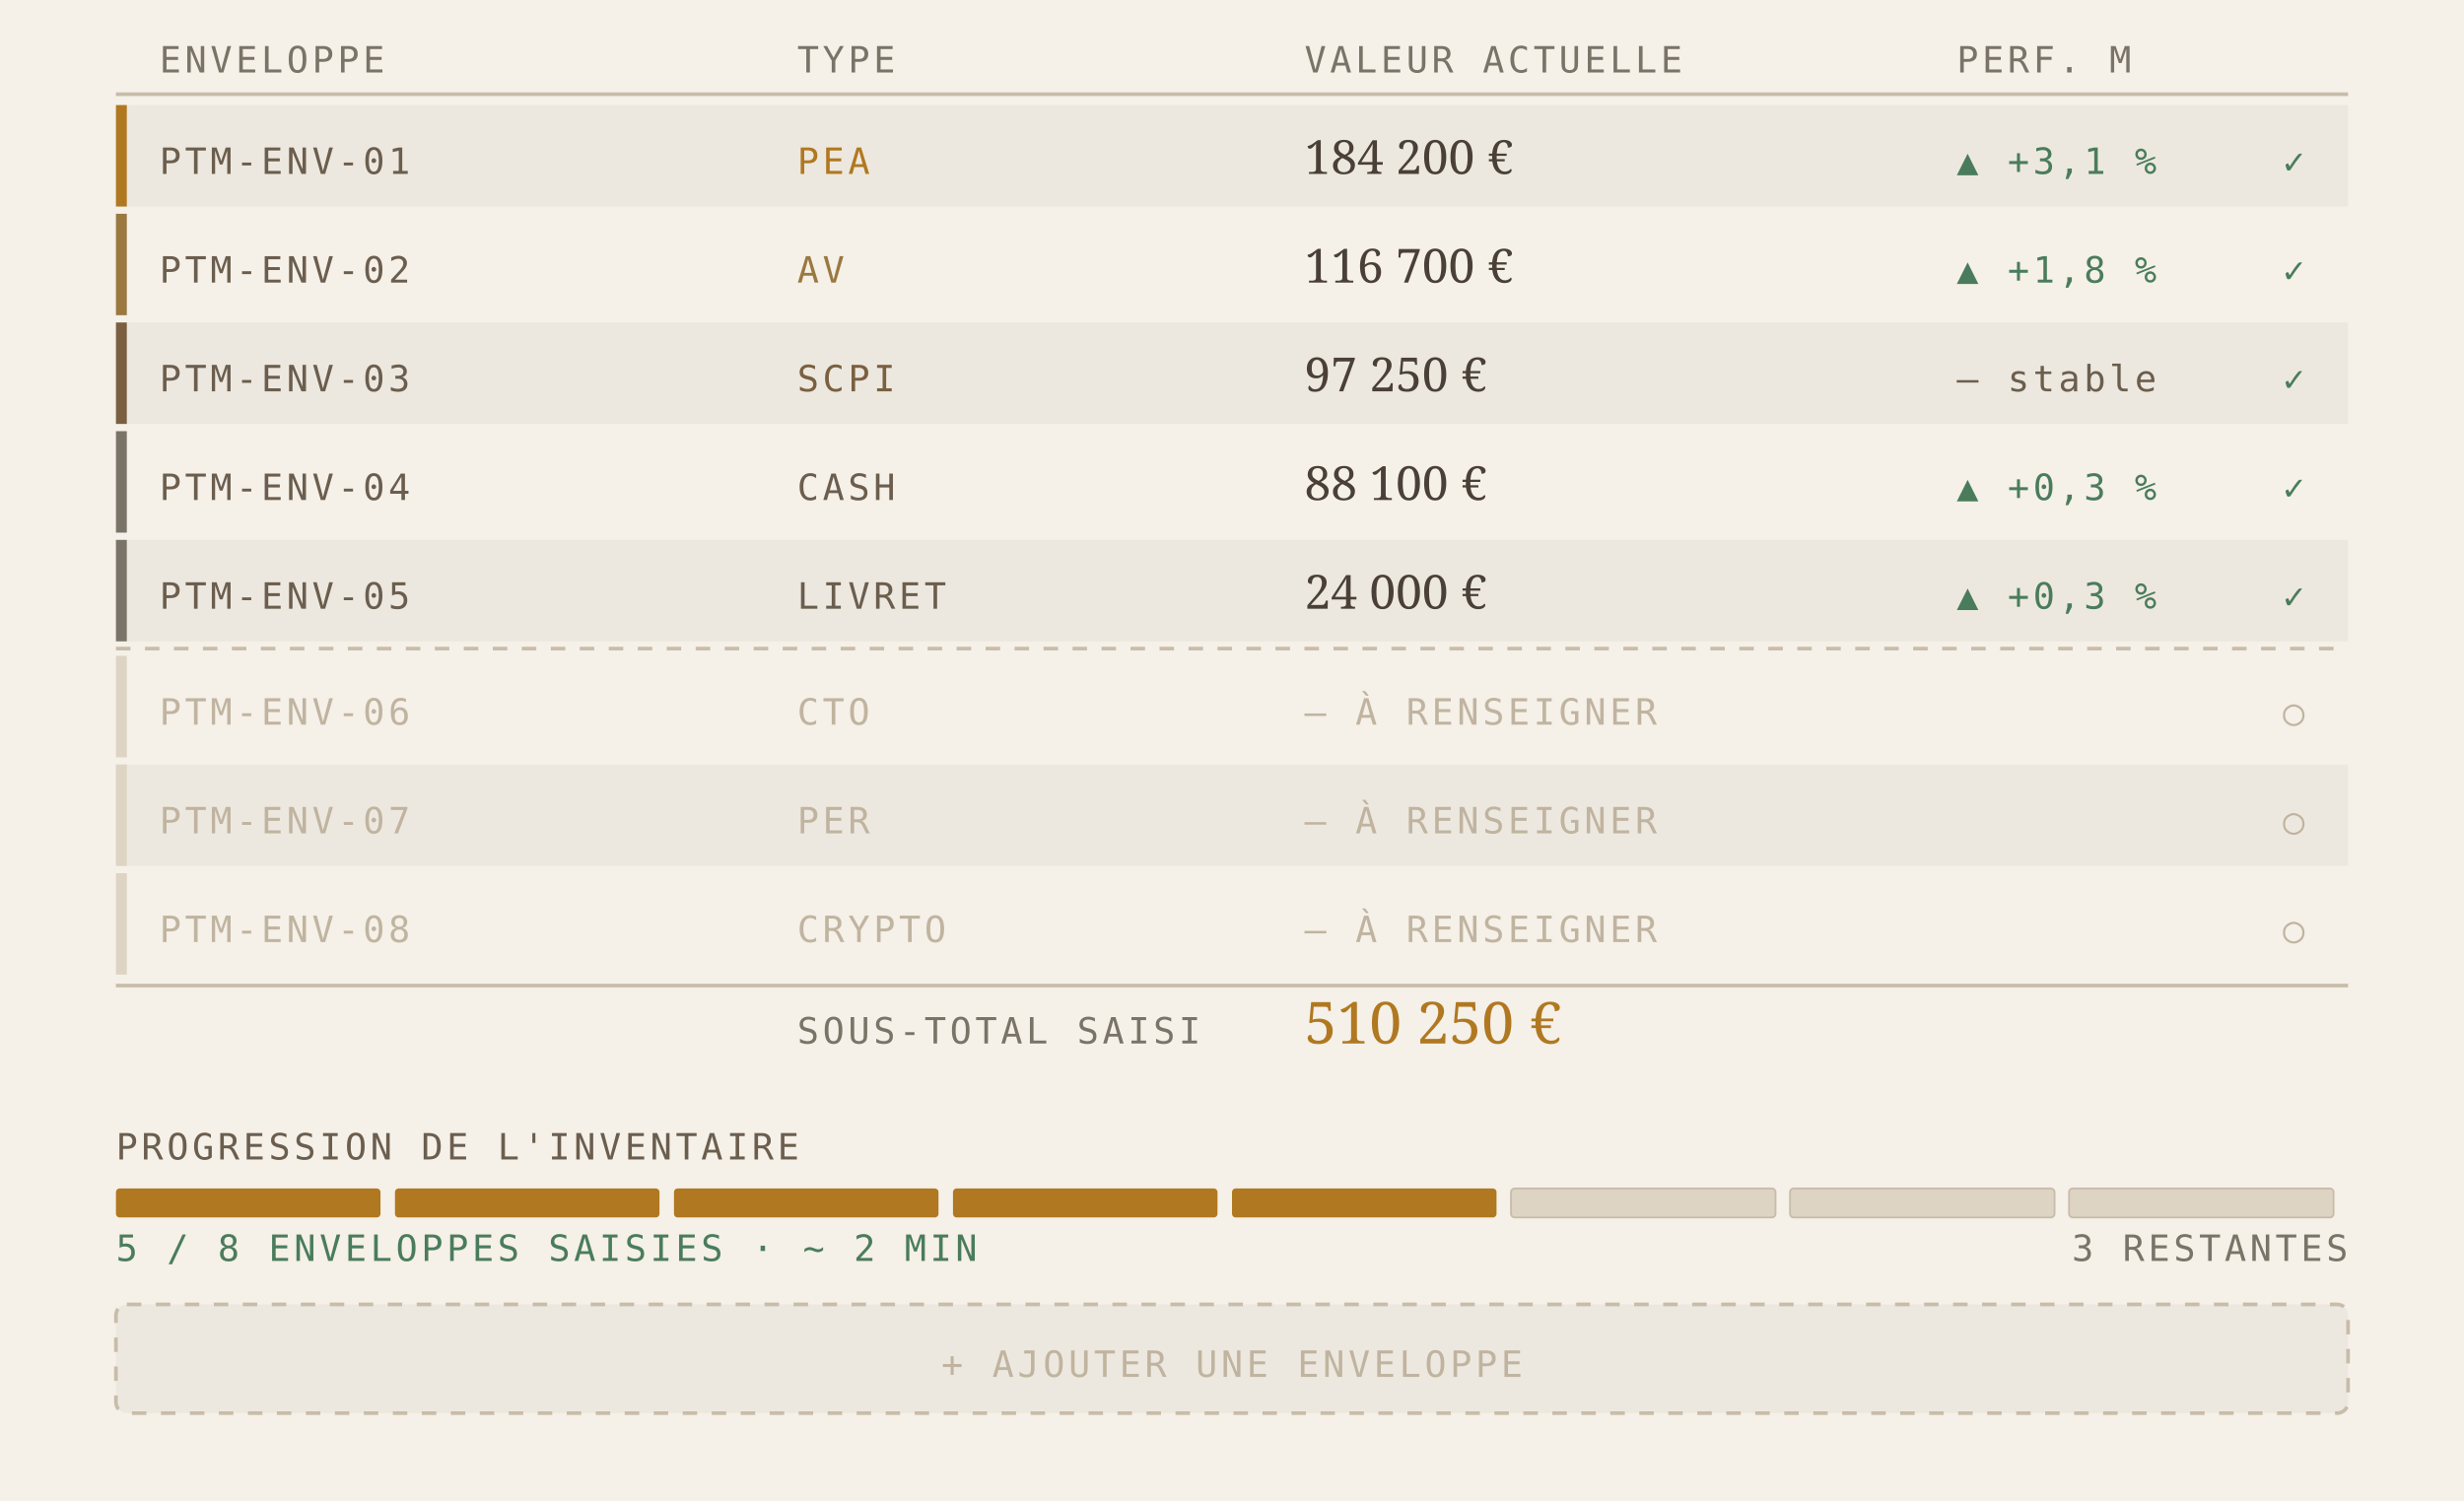
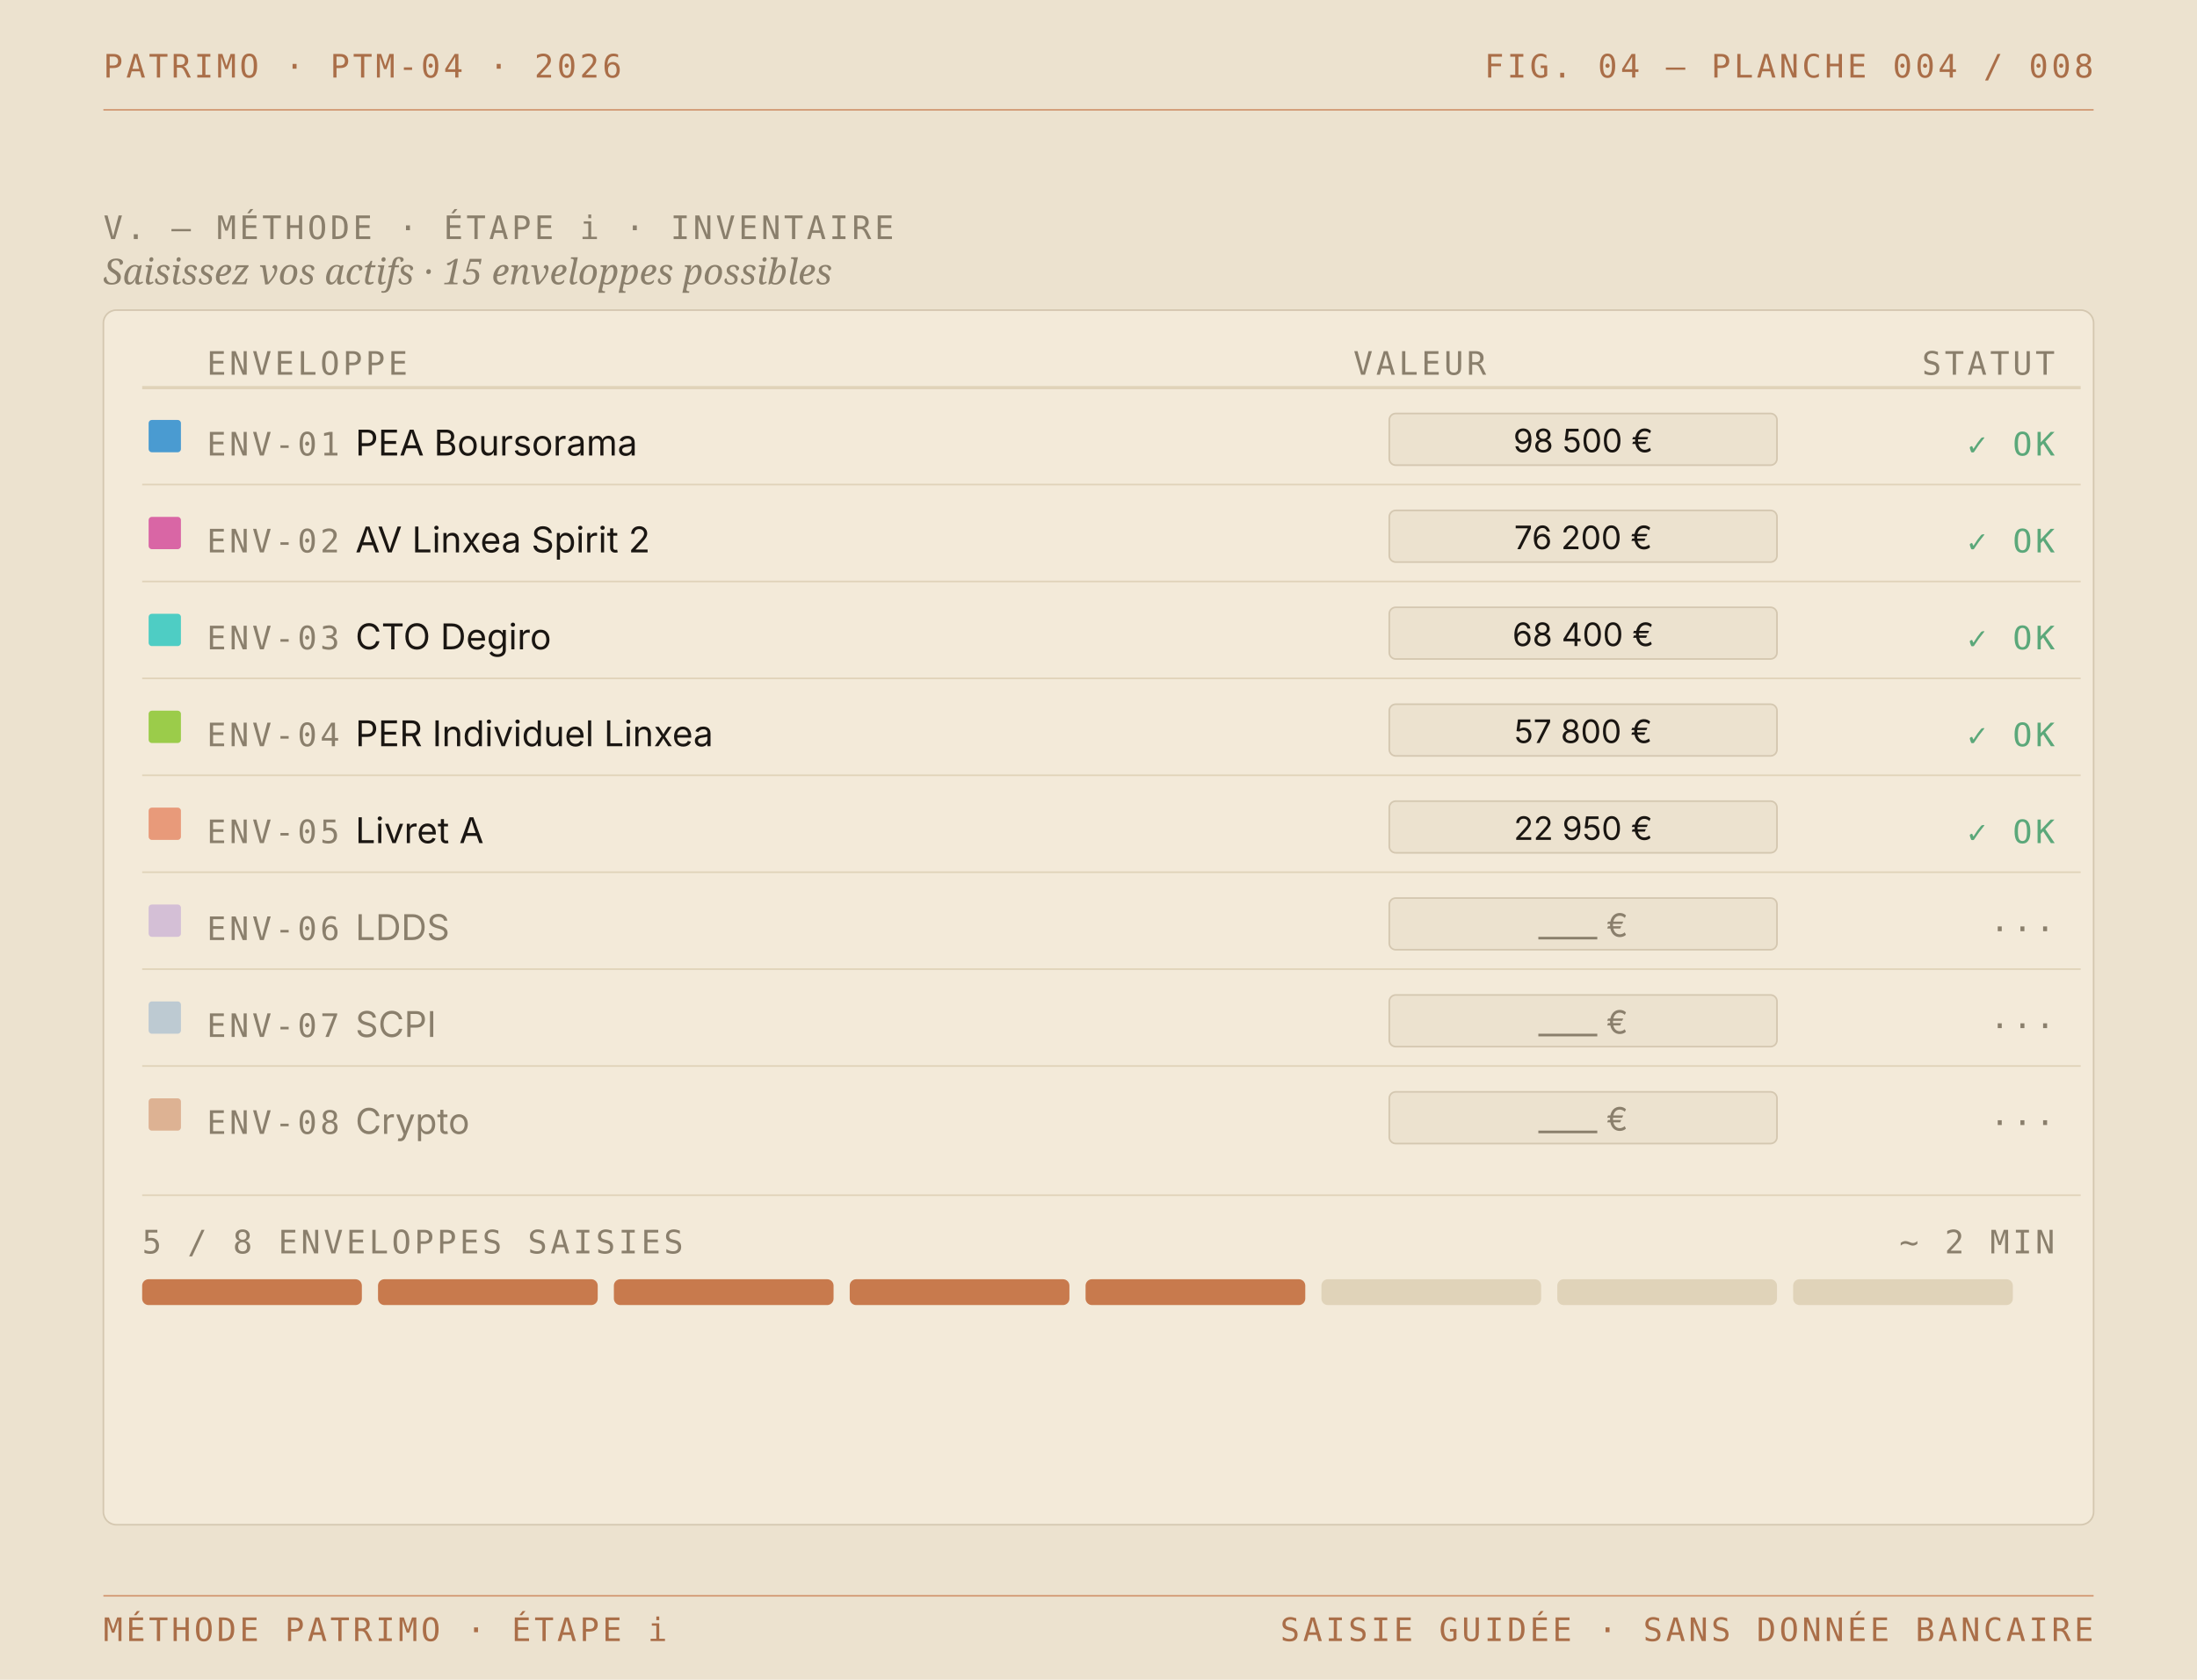
- <svg xmlns="http://www.w3.org/2000/svg" viewBox="0 68 680 414">
-   <style>
+ <svg xmlns="http://www.w3.org/2000/svg" width="100%" viewBox="0 0 680 520" role="img">
+   <defs>
+     <style>
.mono{font-family:ui-monospace,SFMono-Regular,monospace;font-size:10px;letter-spacing:0.1em}
- .srf{font-family:Georgia,serif}
+ .srf{font-family:Georgia,"Tiempos Headline",serif}
.sans{font-family:-apple-system,system-ui,sans-serif}
</style>
-   <rect width="680" height="510" fill="#F5F0E8" />
-   <text x="44" y="88" fill="#7A7468" class="mono">ENVELOPPE</text>
-   <text x="220" y="88" fill="#7A7468" class="mono">TYPE</text>
-   <text x="360" y="88" fill="#7A7468" class="mono">VALEUR ACTUELLE</text>
-   <text x="540" y="88" fill="#7A7468" class="mono">PERF. M</text>
-   <line x1="32" y1="94" x2="648" y2="94" stroke="#C8BCAA" stroke-width="1" />
-   <rect x="32" y="97" width="616" height="28" fill="#EDE8DF" />
-   <rect x="32" y="97" width="3" height="28" fill="#B07820" />
-   <text x="44" y="116" fill="#6B5E4E" class="mono">PTM-ENV-01</text>
-   <text x="220" y="116" fill="#B07820" class="mono">PEA</text>
-   <text x="360" y="116" fill="#4A4038" class="srf" font-size="13">184 200 €</text>
-   <text x="540" y="116" fill="#4A7C5C" class="mono">▲ +3,1 %</text>
-   <text x="630" y="116" fill="#4A7C5C" class="mono">✓</text>
-   <rect x="32" y="127" width="616" height="28" fill="#F5F0E8" />
-   <rect x="32" y="127" width="3" height="28" fill="#9A7840" />
-   <text x="44" y="146" fill="#6B5E4E" class="mono">PTM-ENV-02</text>
-   <text x="220" y="146" fill="#9A7840" class="mono">AV</text>
-   <text x="360" y="146" fill="#4A4038" class="srf" font-size="13">116 700 €</text>
-   <text x="540" y="146" fill="#4A7C5C" class="mono">▲ +1,8 %</text>
-   <text x="630" y="146" fill="#4A7C5C" class="mono">✓</text>
-   <rect x="32" y="157" width="616" height="28" fill="#EDE8DF" />
-   <rect x="32" y="157" width="3" height="28" fill="#7A6040" />
-   <text x="44" y="176" fill="#6B5E4E" class="mono">PTM-ENV-03</text>
-   <text x="220" y="176" fill="#7A6040" class="mono">SCPI</text>
-   <text x="360" y="176" fill="#4A4038" class="srf" font-size="13">97 250 €</text>
-   <text x="540" y="176" fill="#6B5E4E" class="mono">— stable</text>
-   <text x="630" y="176" fill="#4A7C5C" class="mono">✓</text>
-   <rect x="32" y="187" width="616" height="28" fill="#F5F0E8" />
-   <rect x="32" y="187" width="3" height="28" fill="#7A7468" />
-   <text x="44" y="206" fill="#6B5E4E" class="mono">PTM-ENV-04</text>
-   <text x="220" y="206" fill="#6B5E4E" class="mono">CASH</text>
-   <text x="360" y="206" fill="#4A4038" class="srf" font-size="13">88 100 €</text>
-   <text x="540" y="206" fill="#4A7C5C" class="mono">▲ +0,3 %</text>
-   <text x="630" y="206" fill="#4A7C5C" class="mono">✓</text>
-   <rect x="32" y="217" width="616" height="28" fill="#EDE8DF" />
-   <rect x="32" y="217" width="3" height="28" fill="#7A7468" />
-   <text x="44" y="236" fill="#6B5E4E" class="mono">PTM-ENV-05</text>
-   <text x="220" y="236" fill="#6B5E4E" class="mono">LIVRET</text>
-   <text x="360" y="236" fill="#4A4038" class="srf" font-size="13">24 000 €</text>
-   <text x="540" y="236" fill="#4A7C5C" class="mono">▲ +0,3 %</text>
-   <text x="630" y="236" fill="#4A7C5C" class="mono">✓</text>
-   <line x1="32" y1="247" x2="648" y2="247" stroke="#C8BCAA" stroke-width="1" stroke-dasharray="4 4" />
-   <rect x="32" y="249" width="616" height="28" fill="#F5F0E8" />
-   <rect x="32" y="249" width="3" height="28" fill="#DDD4C4" />
-   <text x="44" y="268" fill="#C0B4A0" class="mono">PTM-ENV-06</text>
-   <text x="220" y="268" fill="#C0B4A0" class="mono">CTO</text>
-   <text x="360" y="268" fill="#C0B4A0" class="mono">— À RENSEIGNER</text>
-   <text x="630" y="268" fill="#C0B4A0" class="mono">○</text>
-   <rect x="32" y="279" width="616" height="28" fill="#EDE8DF" />
-   <rect x="32" y="279" width="3" height="28" fill="#DDD4C4" />
-   <text x="44" y="298" fill="#C0B4A0" class="mono">PTM-ENV-07</text>
-   <text x="220" y="298" fill="#C0B4A0" class="mono">PER</text>
-   <text x="360" y="298" fill="#C0B4A0" class="mono">— À RENSEIGNER</text>
-   <text x="630" y="298" fill="#C0B4A0" class="mono">○</text>
-   <rect x="32" y="309" width="616" height="28" fill="#F5F0E8" />
-   <rect x="32" y="309" width="3" height="28" fill="#DDD4C4" />
-   <text x="44" y="328" fill="#C0B4A0" class="mono">PTM-ENV-08</text>
-   <text x="220" y="328" fill="#C0B4A0" class="mono">CRYPTO</text>
-   <text x="360" y="328" fill="#C0B4A0" class="mono">— À RENSEIGNER</text>
-   <text x="630" y="328" fill="#C0B4A0" class="mono">○</text>
-   <line x1="32" y1="340" x2="648" y2="340" stroke="#C8BCAA" stroke-width="1" />
-   <text x="220" y="356" fill="#7A7468" class="mono">SOUS-TOTAL SAISI</text>
-   <text x="360" y="356" fill="#B07820" class="srf" font-size="16">510 250 €</text>
-   <text x="32" y="388" fill="#6B5E4E" class="mono">PROGRESSION DE L'INVENTAIRE</text>
-   <rect x="32" y="396" width="73" height="8" rx="1" fill="#B07820" />
-   <rect x="109" y="396" width="73" height="8" rx="1" fill="#B07820" />
-   <rect x="186" y="396" width="73" height="8" rx="1" fill="#B07820" />
-   <rect x="263" y="396" width="73" height="8" rx="1" fill="#B07820" />
-   <rect x="340" y="396" width="73" height="8" rx="1" fill="#B07820" />
-   <rect x="417" y="396" width="73" height="8" rx="1" fill="#DDD4C4" stroke="#C8BCAA" stroke-width="0.5" />
-   <rect x="494" y="396" width="73" height="8" rx="1" fill="#DDD4C4" stroke="#C8BCAA" stroke-width="0.5" />
-   <rect x="571" y="396" width="73" height="8" rx="1" fill="#DDD4C4" stroke="#C8BCAA" stroke-width="0.5" />
-   <text x="32" y="416" fill="#4A7C5C" class="mono">5 / 8 ENVELOPPES SAISIES · ~ 2 MIN</text>
-   <text x="648" y="416" fill="#7A7468" class="mono" text-anchor="end">3 RESTANTES</text>
-   <rect x="32" y="428" width="616" height="30" rx="3" fill="#EDE8DF" stroke="#C8BCAA" stroke-width="1" stroke-dasharray="4 4" />
-   <text x="340" y="448" fill="#C0B4A0" class="mono" text-anchor="middle">+ AJOUTER UNE ENVELOPPE</text>
+   </defs>
+   <rect width="680" height="520" fill="#ece2cf" />
+   <line x1="32" y1="34" x2="648" y2="34" stroke="#c87a4d" stroke-width="0.5" opacity="0.7" />
+   <text x="32" y="24" fill="#a3623a" class="mono" opacity="0.9">PATRIMO · PTM-04 · 2026</text>
+   <text x="648" y="24" fill="#a3623a" class="mono" text-anchor="end" opacity="0.9">FIG. 04 — PLANCHE 004 / 008</text>
+   <text x="32" y="74" fill="#8a7f6c" class="mono">V. — MÉTHODE · ÉTAPE i · INVENTAIRE</text>
+   <text x="32" y="88" fill="#8a7f6c" class="srf" font-style="italic" font-size="11">Saisissez vos actifs · 15 enveloppes possibles</text>
+   <rect x="32" y="96" width="616" height="376" fill="#f3ead9" stroke="#d4c7b0" stroke-width="0.5" rx="4" />
+   <text x="64" y="116" fill="#8a7f6c" class="mono">ENVELOPPE</text>
+   <text x="460" y="116" fill="#8a7f6c" class="mono" text-anchor="end">VALEUR</text>
+   <text x="636" y="116" fill="#8a7f6c" class="mono" text-anchor="end">STATUT</text>
+   <line x1="44" y1="120" x2="644" y2="120" stroke="#e0d3b9" stroke-width="1" />
+   <rect x="46" y="130" width="10" height="10" fill="#4a9bd1" rx="1" />
+   <text x="64" y="141" fill="#8a7f6c" class="mono">ENV-01</text>
+   <text x="110" y="141" fill="#1a1612" class="sans" font-size="11">PEA Boursorama</text>
+   <rect x="430" y="128" width="120" height="16" fill="#ece2cf" stroke="#d4c7b0" stroke-width="0.5" rx="2" />
+   <text x="490" y="140" fill="#1a1612" class="sans" font-size="10" text-anchor="middle">98 500 €</text>
+   <text x="636" y="141" fill="#5ba87a" class="mono" text-anchor="end">✓ OK</text>
+   <line x1="44" y1="150" x2="644" y2="150" stroke="#e0d3b9" stroke-width="0.5" />
+   <rect x="46" y="160" width="10" height="10" fill="#d966a5" rx="1" />
+   <text x="64" y="171" fill="#8a7f6c" class="mono">ENV-02</text>
+   <text x="110" y="171" fill="#1a1612" class="sans" font-size="11">AV Linxea Spirit 2</text>
+   <rect x="430" y="158" width="120" height="16" fill="#ece2cf" stroke="#d4c7b0" stroke-width="0.5" rx="2" />
+   <text x="490" y="170" fill="#1a1612" class="sans" font-size="10" text-anchor="middle">76 200 €</text>
+   <text x="636" y="171" fill="#5ba87a" class="mono" text-anchor="end">✓ OK</text>
+   <line x1="44" y1="180" x2="644" y2="180" stroke="#e0d3b9" stroke-width="0.5" />
+   <rect x="46" y="190" width="10" height="10" fill="#4ecdc4" rx="1" />
+   <text x="64" y="201" fill="#8a7f6c" class="mono">ENV-03</text>
+   <text x="110" y="201" fill="#1a1612" class="sans" font-size="11">CTO Degiro</text>
+   <rect x="430" y="188" width="120" height="16" fill="#ece2cf" stroke="#d4c7b0" stroke-width="0.5" rx="2" />
+   <text x="490" y="200" fill="#1a1612" class="sans" font-size="10" text-anchor="middle">68 400 €</text>
+   <text x="636" y="201" fill="#5ba87a" class="mono" text-anchor="end">✓ OK</text>
+   <line x1="44" y1="210" x2="644" y2="210" stroke="#e0d3b9" stroke-width="0.5" />
+   <rect x="46" y="220" width="10" height="10" fill="#9bcc4a" rx="1" />
+   <text x="64" y="231" fill="#8a7f6c" class="mono">ENV-04</text>
+   <text x="110" y="231" fill="#1a1612" class="sans" font-size="11">PER Individuel Linxea</text>
+   <rect x="430" y="218" width="120" height="16" fill="#ece2cf" stroke="#d4c7b0" stroke-width="0.5" rx="2" />
+   <text x="490" y="230" fill="#1a1612" class="sans" font-size="10" text-anchor="middle">57 800 €</text>
+   <text x="636" y="231" fill="#5ba87a" class="mono" text-anchor="end">✓ OK</text>
+   <line x1="44" y1="240" x2="644" y2="240" stroke="#e0d3b9" stroke-width="0.5" />
+   <rect x="46" y="250" width="10" height="10" fill="#e89a7a" rx="1" />
+   <text x="64" y="261" fill="#8a7f6c" class="mono">ENV-05</text>
+   <text x="110" y="261" fill="#1a1612" class="sans" font-size="11">Livret A</text>
+   <rect x="430" y="248" width="120" height="16" fill="#ece2cf" stroke="#d4c7b0" stroke-width="0.5" rx="2" />
+   <text x="490" y="260" fill="#1a1612" class="sans" font-size="10" text-anchor="middle">22 950 €</text>
+   <text x="636" y="261" fill="#5ba87a" class="mono" text-anchor="end">✓ OK</text>
+   <line x1="44" y1="270" x2="644" y2="270" stroke="#e0d3b9" stroke-width="0.5" />
+   <rect x="46" y="280" width="10" height="10" fill="#b594d4" rx="1" opacity="0.5" />
+   <text x="64" y="291" fill="#8a7f6c" class="mono">ENV-06</text>
+   <text x="110" y="291" fill="#8a7f6c" class="sans" font-size="11">LDDS</text>
+   <rect x="430" y="278" width="120" height="16" fill="#ece2cf" stroke="#d4c7b0" stroke-width="0.5" rx="2" />
+   <text x="490" y="290" fill="#8a7f6c" class="sans" font-size="10" text-anchor="middle">____ €</text>
+   <text x="636" y="291" fill="#8a7f6c" class="mono" text-anchor="end">···</text>
+   <line x1="44" y1="300" x2="644" y2="300" stroke="#e0d3b9" stroke-width="0.5" />
+   <rect x="46" y="310" width="10" height="10" fill="#88aacc" rx="1" opacity="0.5" />
+   <text x="64" y="321" fill="#8a7f6c" class="mono">ENV-07</text>
+   <text x="110" y="321" fill="#8a7f6c" class="sans" font-size="11">SCPI</text>
+   <rect x="430" y="308" width="120" height="16" fill="#ece2cf" stroke="#d4c7b0" stroke-width="0.5" rx="2" />
+   <text x="490" y="320" fill="#8a7f6c" class="sans" font-size="10" text-anchor="middle">____ €</text>
+   <text x="636" y="321" fill="#8a7f6c" class="mono" text-anchor="end">···</text>
+   <line x1="44" y1="330" x2="644" y2="330" stroke="#e0d3b9" stroke-width="0.5" />
+   <rect x="46" y="340" width="10" height="10" fill="#c87a4d" rx="1" opacity="0.5" />
+   <text x="64" y="351" fill="#8a7f6c" class="mono">ENV-08</text>
+   <text x="110" y="351" fill="#8a7f6c" class="sans" font-size="11">Crypto</text>
+   <rect x="430" y="338" width="120" height="16" fill="#ece2cf" stroke="#d4c7b0" stroke-width="0.5" rx="2" />
+   <text x="490" y="350" fill="#8a7f6c" class="sans" font-size="10" text-anchor="middle">____ €</text>
+   <text x="636" y="351" fill="#8a7f6c" class="mono" text-anchor="end">···</text>
+   <line x1="44" y1="370" x2="644" y2="370" stroke="#e0d3b9" stroke-width="0.5" />
+   <text x="44" y="388" fill="#8a7f6c" class="mono">5 / 8 ENVELOPPES SAISIES</text>
+   <text x="636" y="388" fill="#8a7f6c" class="mono" text-anchor="end">~ 2 MIN</text>
+   <rect x="44" y="396" width="68" height="8" fill="#c87a4d" rx="2" />
+   <rect x="117" y="396" width="68" height="8" fill="#c87a4d" rx="2" />
+   <rect x="190" y="396" width="68" height="8" fill="#c87a4d" rx="2" />
+   <rect x="263" y="396" width="68" height="8" fill="#c87a4d" rx="2" />
+   <rect x="336" y="396" width="68" height="8" fill="#c87a4d" rx="2" />
+   <rect x="409" y="396" width="68" height="8" fill="#e0d3b9" rx="2" />
+   <rect x="482" y="396" width="68" height="8" fill="#e0d3b9" rx="2" />
+   <rect x="555" y="396" width="68" height="8" fill="#e0d3b9" rx="2" />
+   <line x1="32" y1="494" x2="648" y2="494" stroke="#c87a4d" stroke-width="0.5" opacity="0.7" />
+   <text x="32" y="508" fill="#a3623a" class="mono" opacity="0.9">MÉTHODE PATRIMO · ÉTAPE i</text>
+   <text x="648" y="508" fill="#a3623a" class="mono" text-anchor="end" opacity="0.9">SAISIE GUIDÉE · SANS DONNÉE BANCAIRE</text>
</svg>
